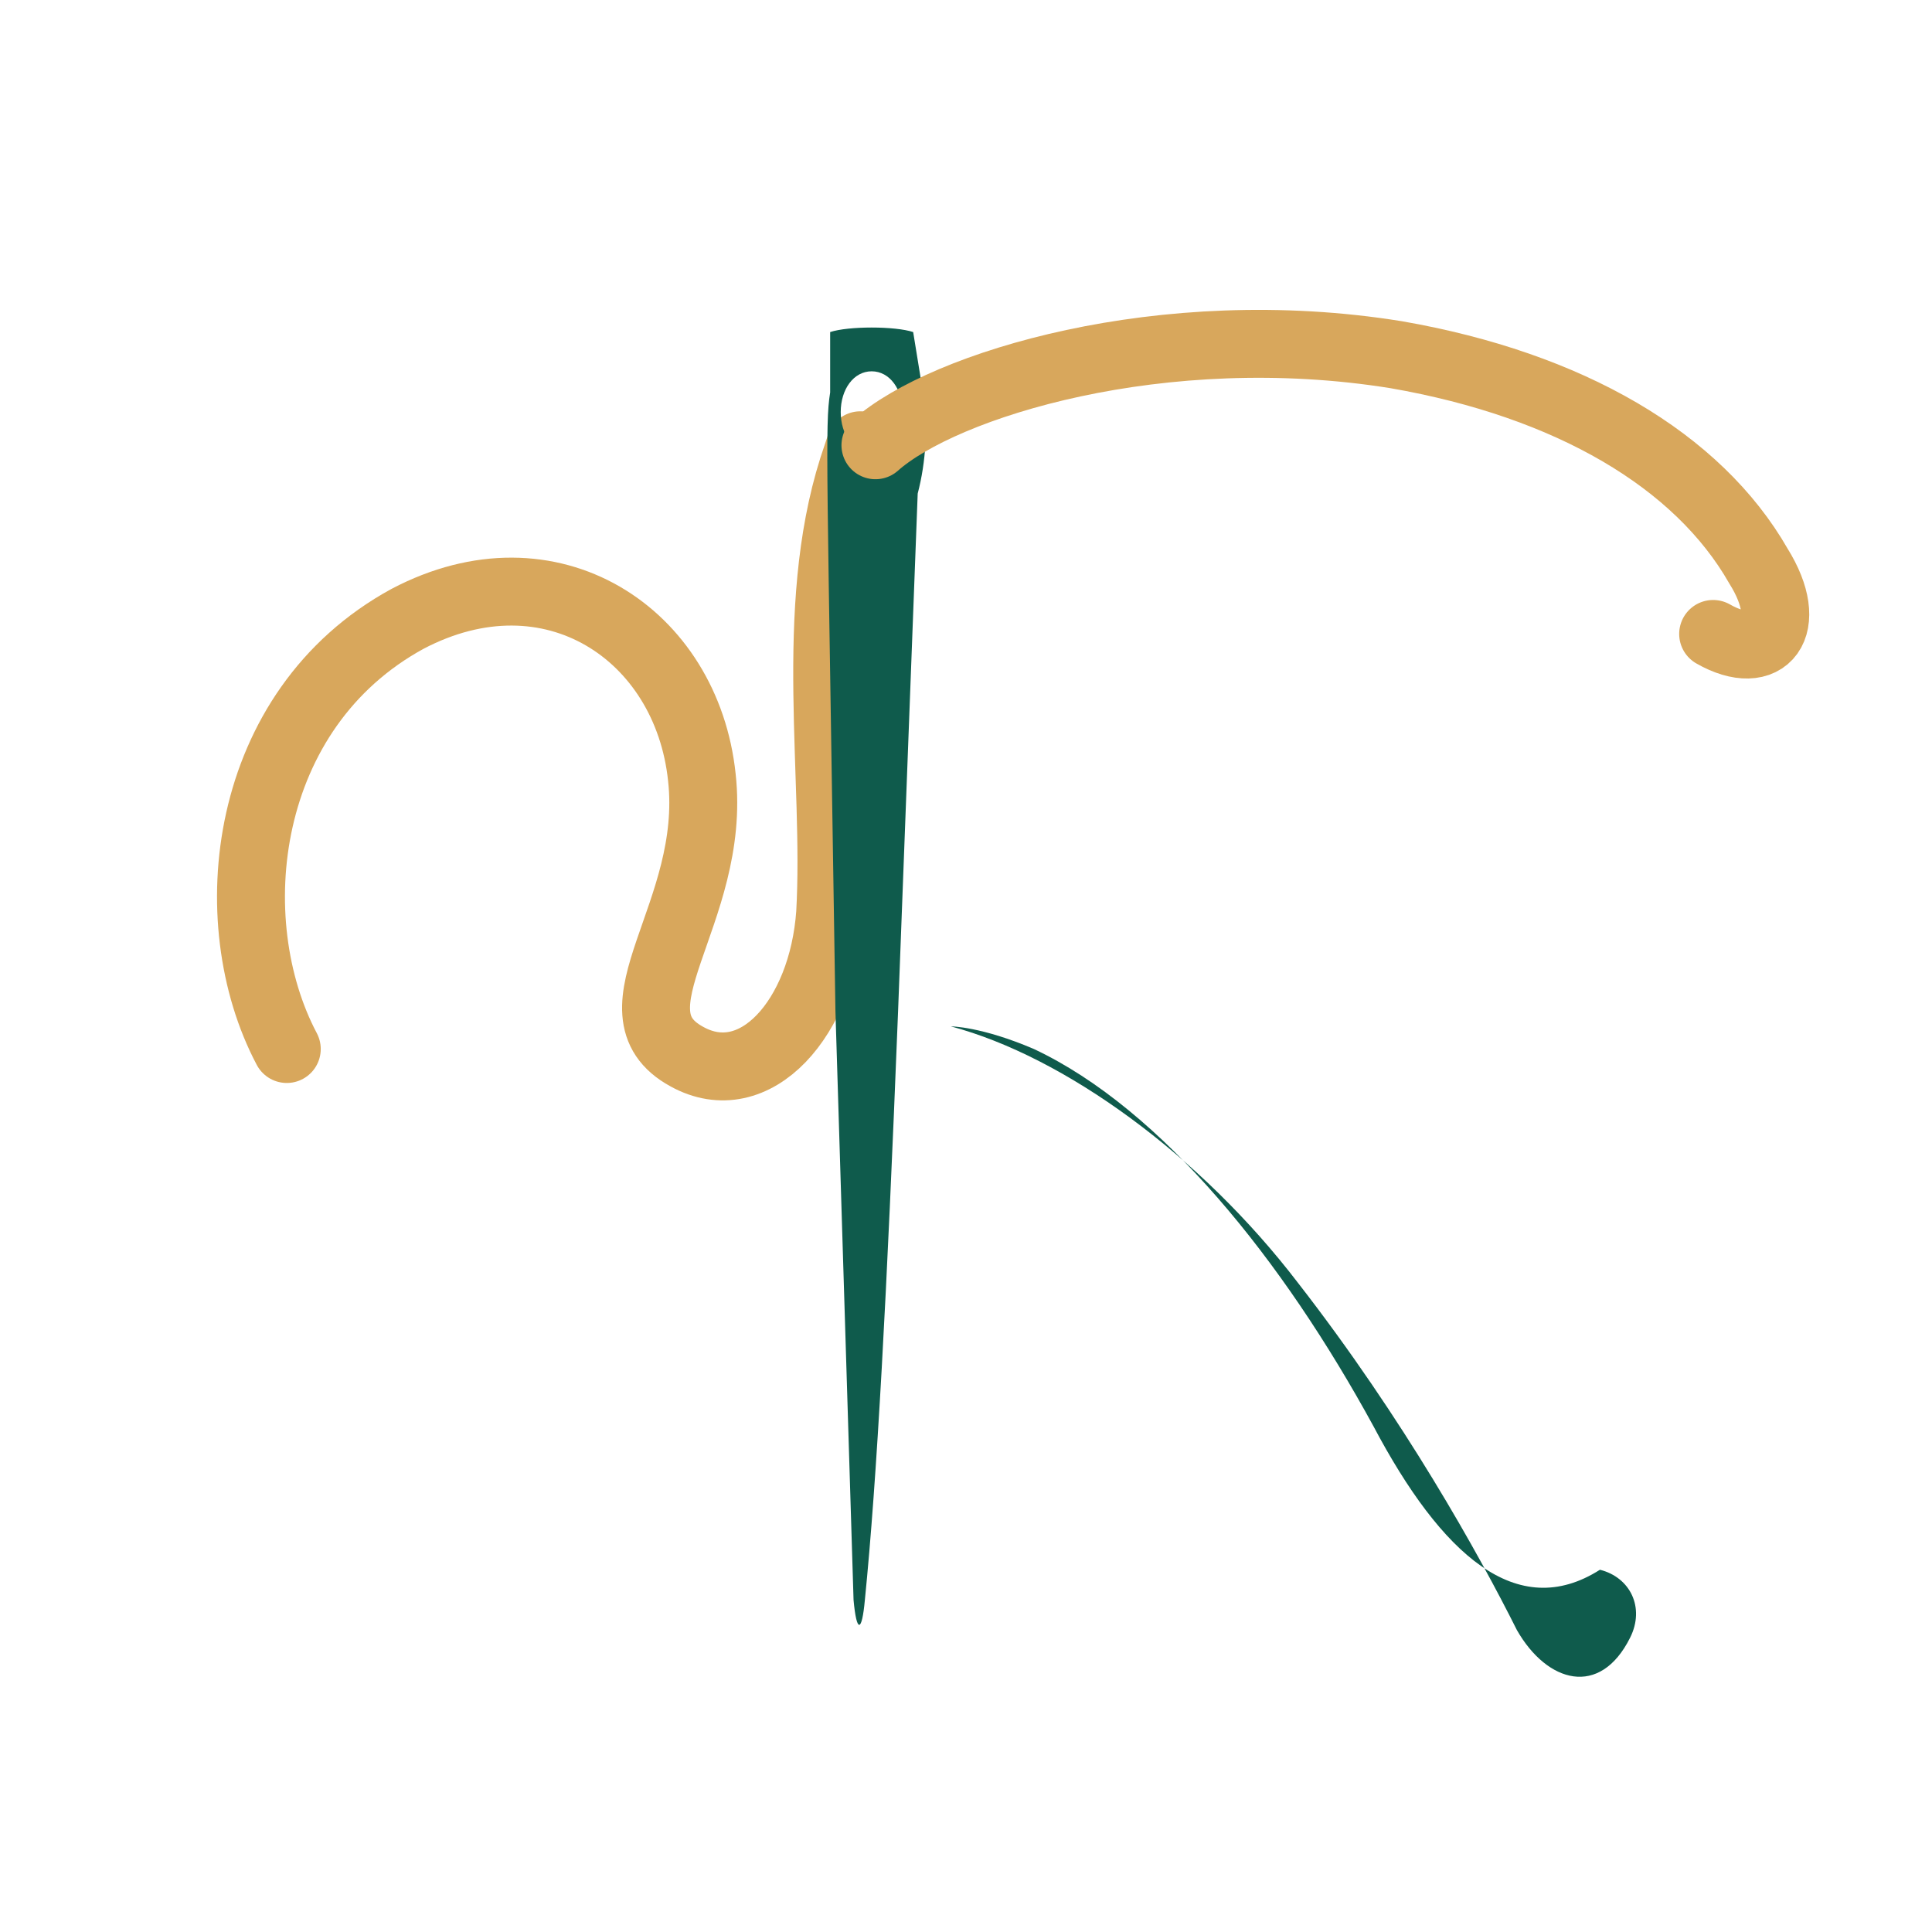
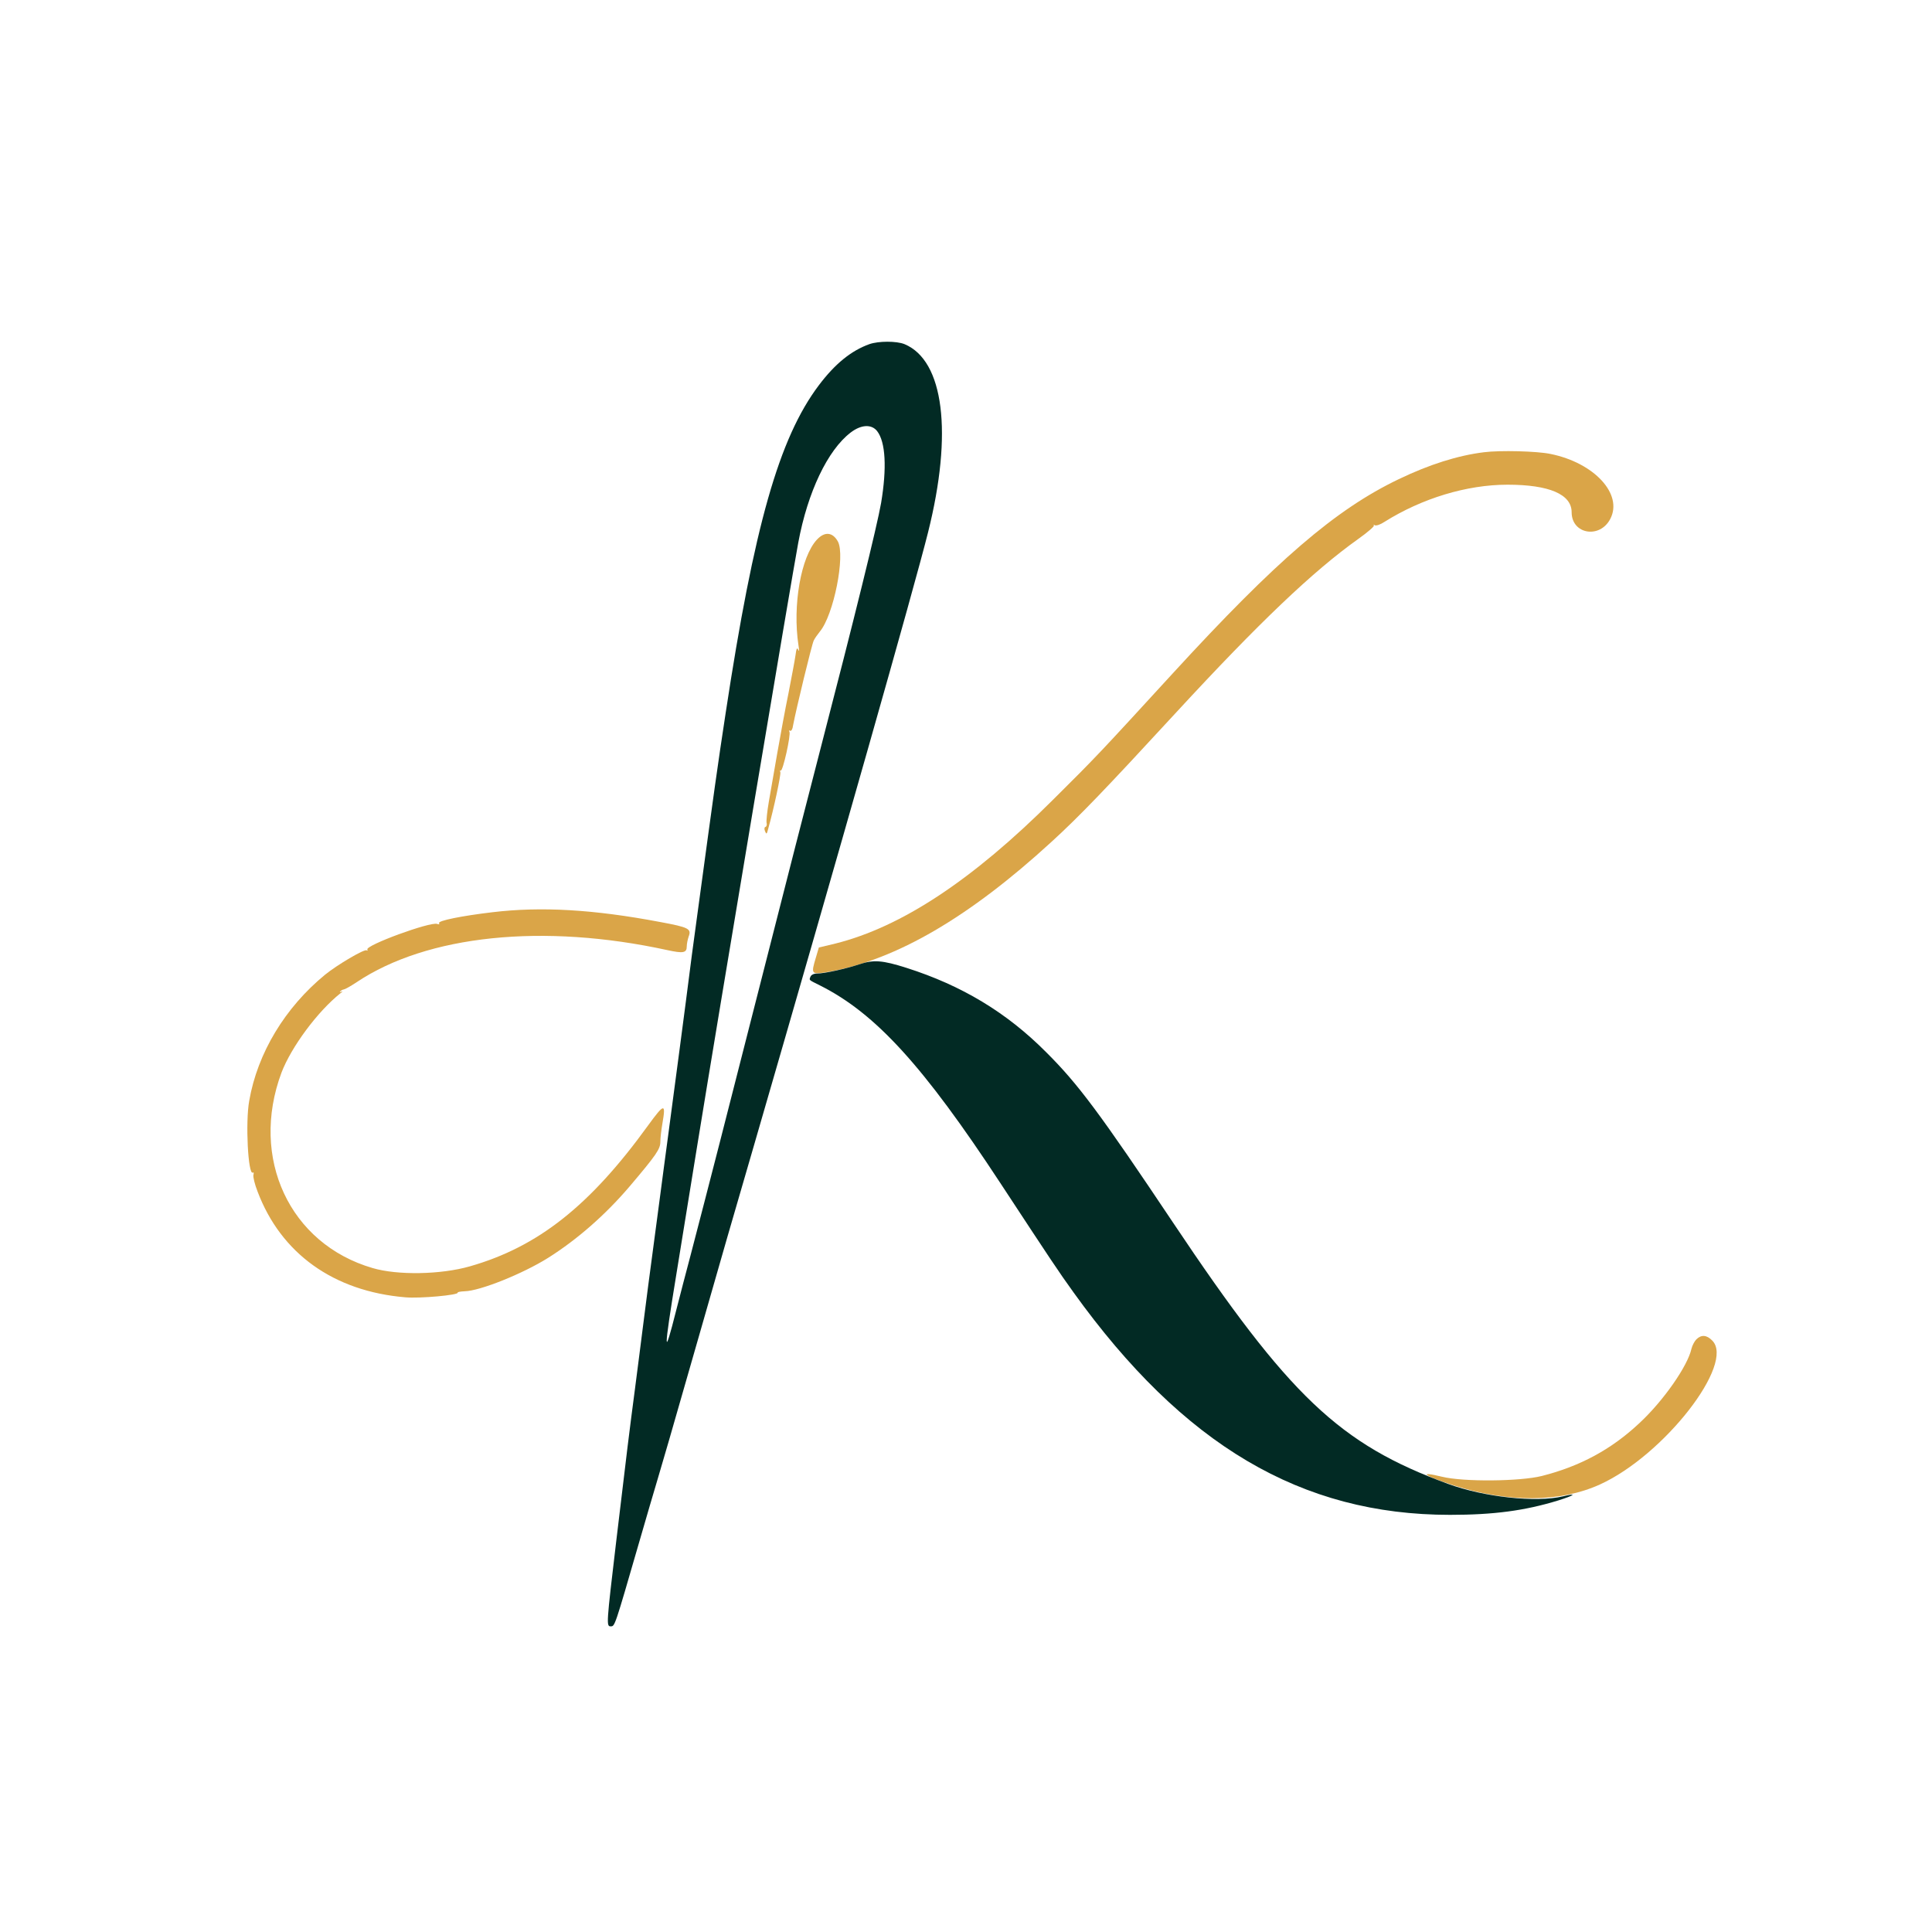
- <svg xmlns="http://www.w3.org/2000/svg" viewBox="0 0 512 512" fill="none" role="img" aria-label="Kayñiawlu">
-   <path fill="#0F5B4C" d="M 252 272        C 282 280, 318 306, 344 340        C 372 376, 392 412, 402 432        C 410 446, 424 450, 432 434        C 436 426, 432 418, 424 416        C 402 430, 382 412, 364 378        C 340 334, 308 294, 274 278        C 260 272, 252 272, 252 272        Z" />
-   <path d="M 76 278        C 58 244, 64 188, 108 164        C 146 144, 182 168, 186 206        C 190 242, 160 268, 182 280        C 200 290, 218 270, 220 242        C 222 206, 214 162, 226 124        L 228 118" stroke="#D8A75C" stroke-width="18" stroke-linecap="round" stroke-linejoin="round" fill="none" />
-   <path fill="#0F5B4C" fill-rule="evenodd" d="M 220 88        C 224.8 86.4, 237.2 86.4, 242 88        L 244.6 104        C 246 112.8, 245.4 122.4, 243.2 130.8        L 238 268        C 235 344, 232.4 392, 229.2 424        C 228.4 432.8, 227 432.8, 226.2 424        L 221.4 268        C 219.2 122.4, 218.6 112.8, 220 104        Z        M 231 98.4        C 226.2 98.4, 222.8 103.2, 222.8 109.2        C 222.8 115.2, 226.2 120, 231 120        C 235.8 120, 239.2 115.2, 239.2 109.2        C 239.2 103.2, 235.8 98.4, 231 98.4        Z" />
-   <path d="M 232 118        C 250 102, 308 84, 370 94        C 416 102, 450 122, 466 150        C 476 166, 468 176, 454 168" stroke="#D8A75C" stroke-width="18" stroke-linecap="round" fill="none" />
+ <svg xmlns="http://www.w3.org/2000/svg" viewBox="0 0 1024 1024" role="img" aria-label="Kayñiawlu">
+   <g transform="translate(0,1024) scale(0.1,-0.1)">
+     <g fill="#DAA548">
+       <path d="M7865 7843 c-138 -17 -290 -65 -452 -143 -334 -160 -648 -430 -1198 -1030 -384 -419 -408 -445 -635 -670 -426 -425 -802 -673 -1152 -761 l-88 -21 -15 -51 c-28 -93 -27 -94 71 -77 356 64 742 289 1176 687 149 136 287 280 663 688 439 476 724 747 962 917 51 36 89 69 85 73 -4 5 -2 5 5 1 7 -4 30 4 51 18 199 125 437 197 652 197 221 0 340 -51 340 -146 0 -117 150 -142 205 -35 68 131 -85 297 -317 344 -71 15 -268 20 -353 9z" />
+       <path d="M4330 7380 c-85 -91 -130 -349 -98 -560 4 -25 4 -36 -1 -25 -6 16 -10 9 -15 -30 -4 -28 -21 -117 -37 -200 -17 -82 -43 -224 -59 -315 -16 -91 -36 -207 -45 -259 -9 -52 -14 -102 -12 -112 3 -10 0 -20 -6 -22 -6 -2 -7 -11 -2 -23 7 -17 9 -16 16 11 30 106 69 290 65 302 -3 8 -2 12 2 9 11 -7 55 191 46 206 -4 6 -3 8 3 5 7 -4 14 8 17 31 15 80 99 428 109 447 5 11 20 32 32 47 74 88 136 403 96 478 -28 50 -70 54 -111 10z" />
+       <path d="M2610 5405 c-161 -19 -291 -45 -283 -58 4 -6 0 -8 -10 -4 -36 13 -383 -114 -370 -136 3 -6 1 -7 -4 -4 -12 8 -156 -77 -220 -129 -212 -174 -358 -415 -402 -668 -21 -114 -6 -397 19 -381 5 3 6 -3 3 -13 -2 -10 7 -49 22 -87 124 -329 403 -529 783 -561 78 -7 286 12 278 25 -2 3 15 6 37 7 82 2 308 93 442 177 154 97 305 229 434 381 139 164 161 196 161 234 0 20 5 63 11 98 19 109 10 107 -76 -11 -308 -426 -584 -644 -945 -747 -154 -44 -383 -48 -515 -9 -440 128 -652 583 -483 1036 52 136 191 324 313 421 11 8 13 12 5 8 -8 -4 -11 -3 -7 1 4 5 13 10 20 11 7 1 37 18 67 38 374 250 989 314 1648 170 83 -18 102 -15 102 20 0 14 5 37 10 52 16 41 1 49 -150 77 -354 67 -631 83 -890 52z" />
+       <path d="M8991 3141 c-10 -10 -22 -33 -26 -50 -20 -91 -148 -275 -275 -393 -148 -139 -313 -229 -518 -281 -116 -29 -415 -32 -529 -4 -132 32 -96 5 62 -46 287 -92 564 -91 775 5 339 154 718 641 595 763 -29 30 -58 32 -84 6z" />
+     </g>
+     <g fill="#022A24">
+       <path d="M4608 8416 c-97 -35 -182 -104 -268 -218 -211 -280 -343 -745 -494 -1738 -44 -289 -57 -382 -151 -1075 -14 -99 -41 -304 -60 -455 -20 -151 -49 -376 -66 -500 -16 -124 -39 -292 -50 -375 -11 -82 -28 -215 -39 -295 -35 -262 -59 -443 -74 -565 -8 -66 -27 -210 -41 -320 -28 -212 -43 -333 -99 -805 -52 -439 -53 -450 -29 -450 22 0 21 -2 149 440 36 124 81 279 101 345 19 66 46 158 60 205 13 47 85 294 158 550 125 437 178 621 290 1005 448 1544 853 2969 924 3254 132 527 84 910 -125 997 -42 17 -137 17 -186 0z m41 -461 c45 -58 52 -196 21 -381 -21 -121 -142 -612 -319 -1294 -95 -369 -163 -631 -305 -1190 -198 -779 -289 -1132 -385 -1500 -23 -85 -57 -218 -77 -295 -67 -266 -67 -223 0 186 30 184 80 492 111 684 117 721 500 3008 536 3199 50 269 156 490 277 583 56 43 111 46 141 8z" />
+       <path d="M4555 5129 c-73 -24 -186 -49 -225 -49 -17 0 -30 -7 -34 -16 -8 -20 -12 -16 50 -47 295 -148 549 -427 959 -1052 268 -408 303 -461 385 -575 582 -810 1207 -1179 1995 -1179 232 0 397 22 573 76 89 28 105 41 26 22 -144 -34 -417 -4 -609 66 -576 211 -842 464 -1457 1384 -388 580 -503 735 -674 905 -209 210 -447 353 -739 446 -129 41 -175 44 -250 19z" />
+     </g>
+   </g>
</svg>
